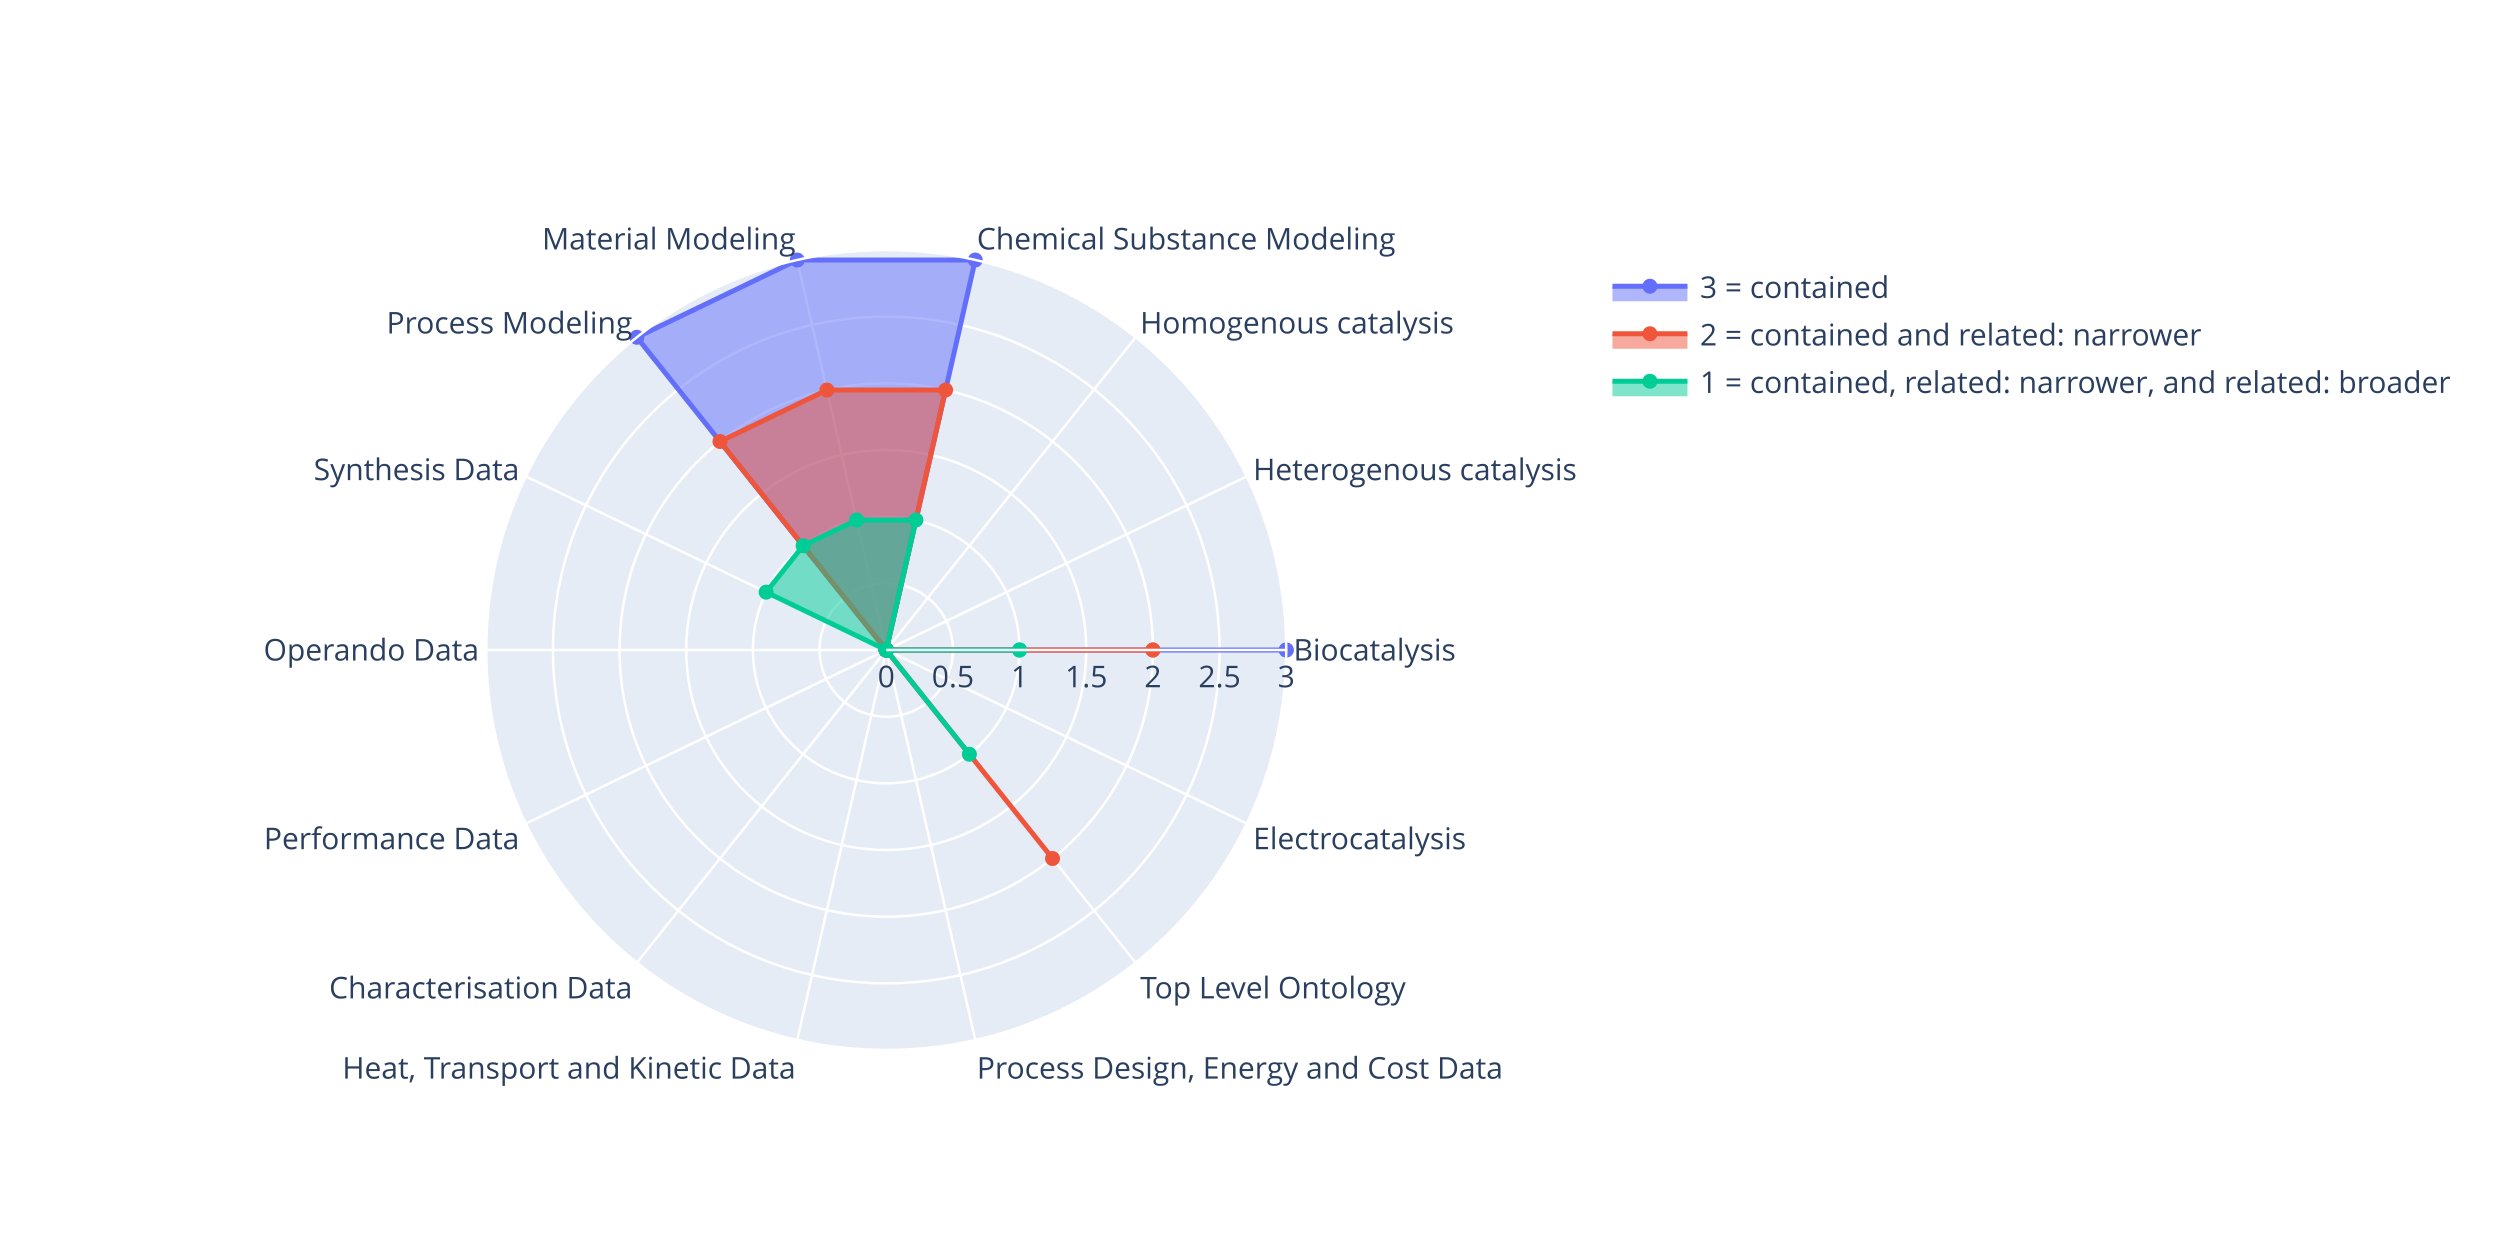
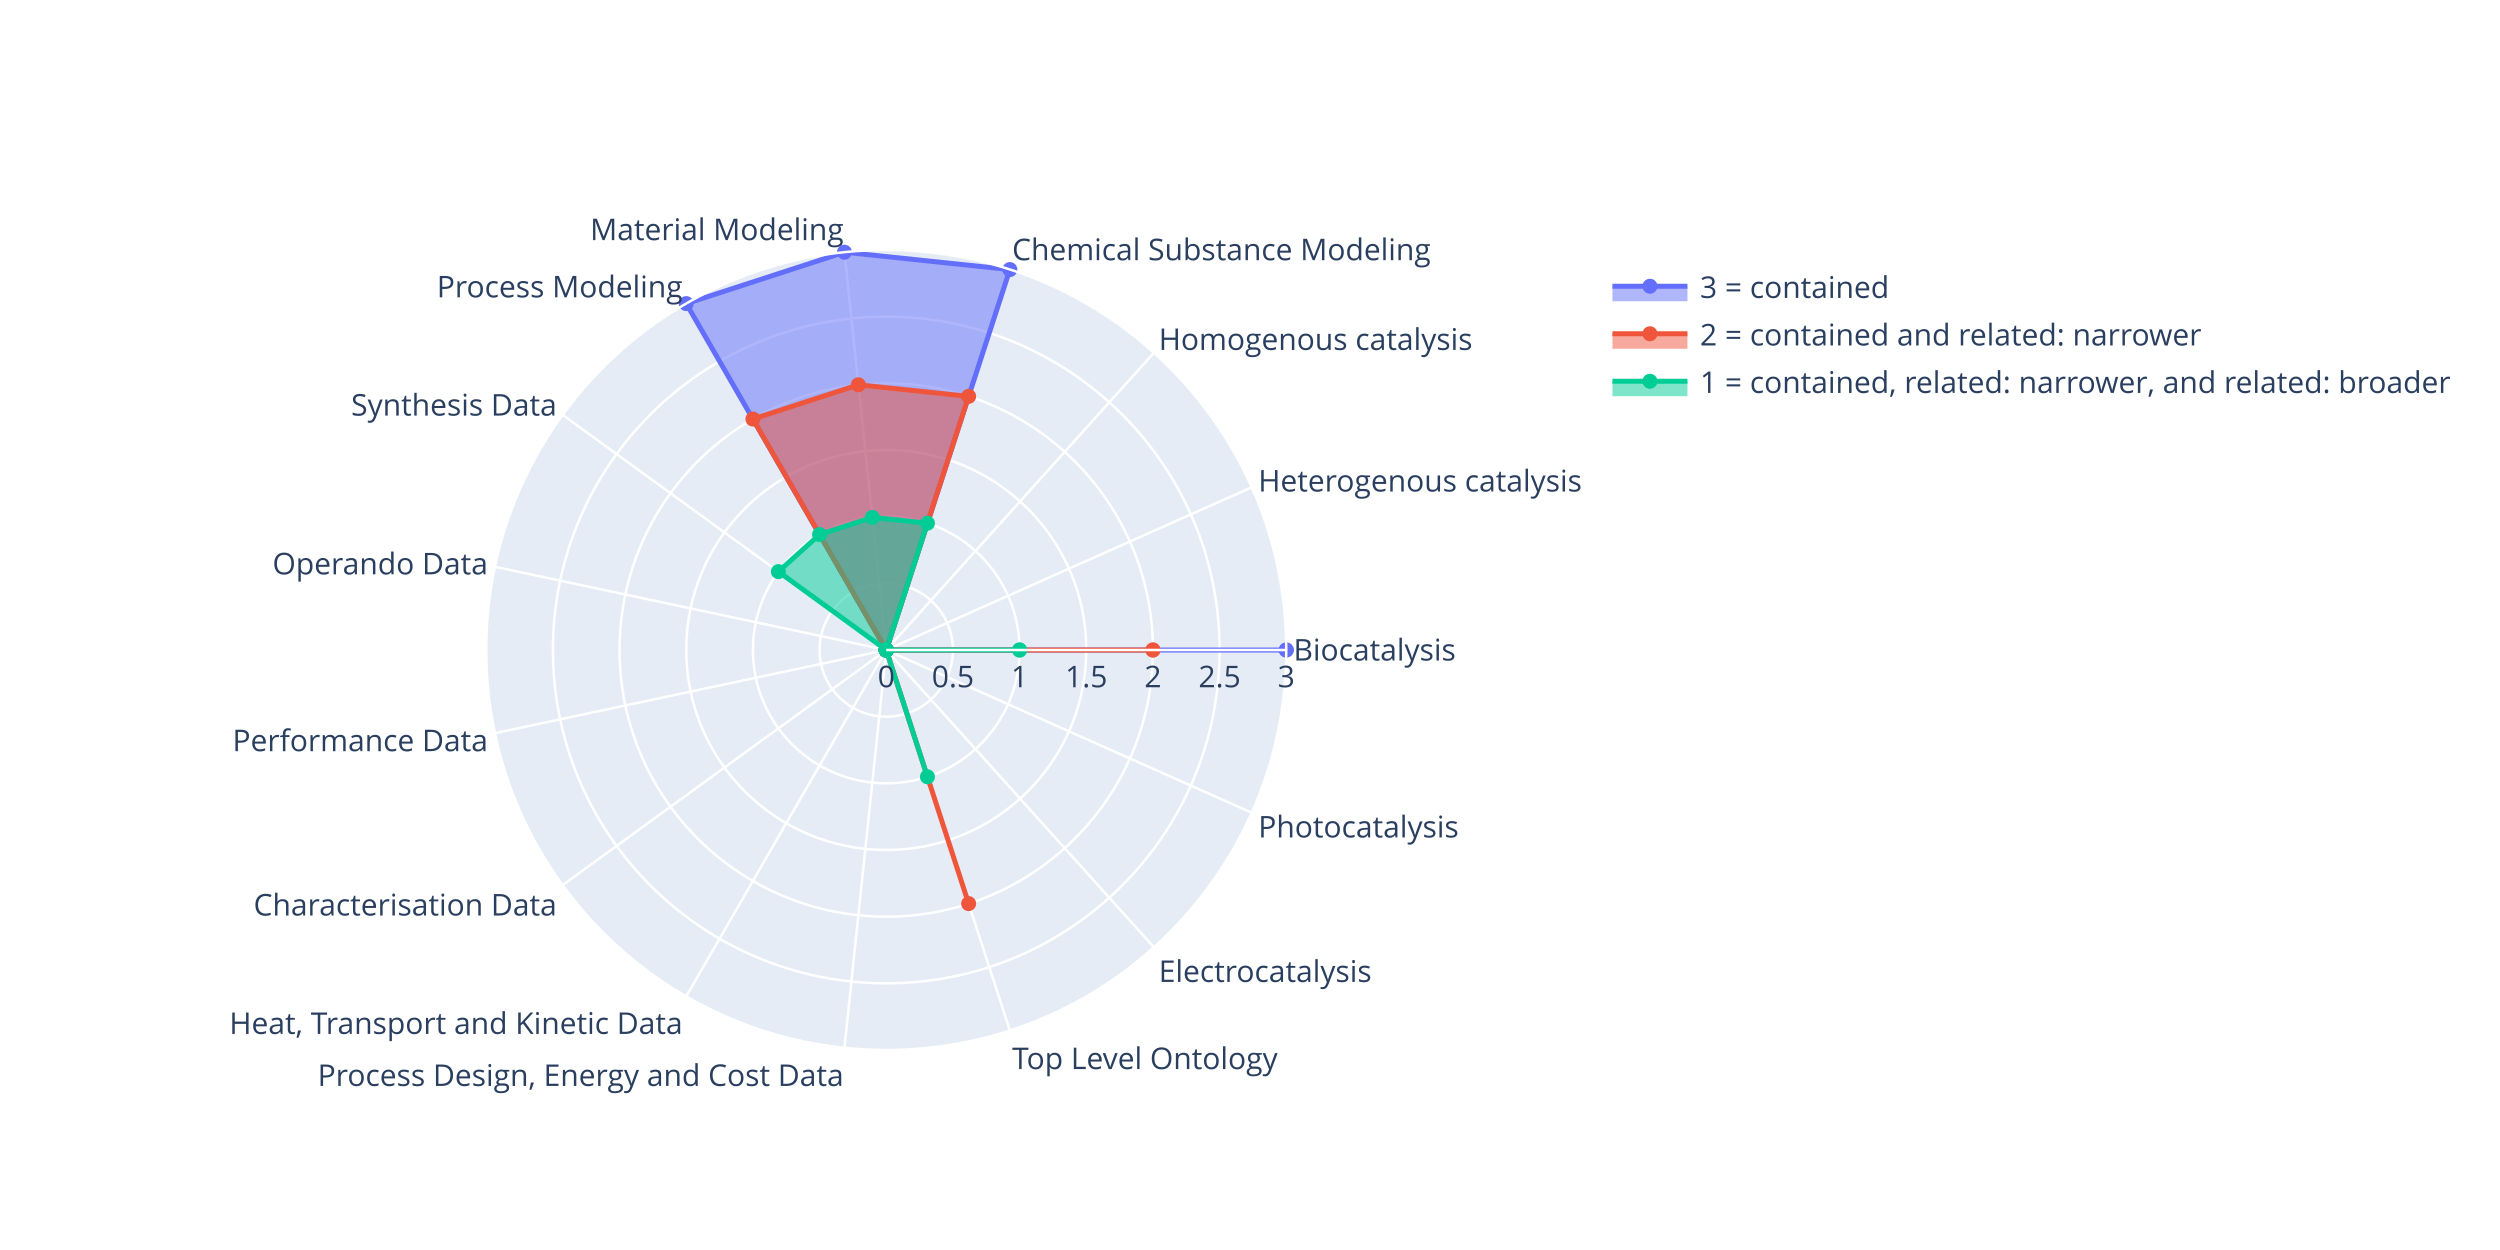
<svg xmlns="http://www.w3.org/2000/svg" class="main-svg" width="1000" height="500" style="" viewBox="0 0 1000 500">
  <rect x="0" y="0" width="1000" height="500" style="fill: rgb(255, 255, 255); fill-opacity: 1;" />
-   <defs id="defs-57cda6">
+   <defs id="defs-a525e5">
    <g class="clips">
-       <clipPath id="clip57cda6polar-for-traces">
+       <clipPath id="clipa525e5polar-for-traces">
        <path d="M160,0A160,160 0,1,0 -160,-1.9594348786357652e-14A160,160 0,1,0 160,3.9188697572715304e-14Z" transform="translate(160,160)" />
      </clipPath>
    </g>
    <g class="gradients" />
    <g class="patterns" />
  </defs>
  <g class="bglayer" />
  <g class="layer-below">
    <g class="imagelayer" />
    <g class="shapelayer" />
  </g>
  <g class="cartesianlayer" />
  <g class="polarlayer">
    <g class="polar">
      <g class="polarsublayer draglayer" />
      <g class="polarsublayer plotbg">
        <path d="M160,0A160,160 0,1,0 -160,-1.9594348786357652e-14A160,160 0,1,0 160,3.9188697572715304e-14Z" transform="translate(354.5,260)" style="fill: rgb(229, 236, 246); fill-opacity: 1;" />
      </g>
      <g class="polarsublayer backplot">
        <g class="maplayer" />
      </g>
      <g class="polarsublayer angular-grid" style="fill: none;">
        <path class="angularaxisgrid" d="M354.5,260L514.5,260" style="stroke: rgb(255, 255, 255); stroke-opacity: 1; stroke-width: 1px;" />
-         <path class="angularaxisgrid" d="M354.5,260L498.655,190.579" style="stroke: rgb(255, 255, 255); stroke-opacity: 1; stroke-width: 1px;" />
-         <path class="angularaxisgrid" d="M354.5,260L454.258,134.907" style="stroke: rgb(255, 255, 255); stroke-opacity: 1; stroke-width: 1px;" />
-         <path class="angularaxisgrid" d="M354.5,260L390.103,104.012" style="stroke: rgb(255, 255, 255); stroke-opacity: 1; stroke-width: 1px;" />
-         <path class="angularaxisgrid" d="M354.5,260L318.897,104.012" style="stroke: rgb(255, 255, 255); stroke-opacity: 1; stroke-width: 1px;" />
-         <path class="angularaxisgrid" d="M354.5,260L254.742,134.907" style="stroke: rgb(255, 255, 255); stroke-opacity: 1; stroke-width: 1px;" />
-         <path class="angularaxisgrid" d="M354.5,260L210.345,190.579" style="stroke: rgb(255, 255, 255); stroke-opacity: 1; stroke-width: 1px;" />
-         <path class="angularaxisgrid" d="M354.5,260L194.5,260" style="stroke: rgb(255, 255, 255); stroke-opacity: 1; stroke-width: 1px;" />
-         <path class="angularaxisgrid" d="M354.5,260L210.345,329.421" style="stroke: rgb(255, 255, 255); stroke-opacity: 1; stroke-width: 1px;" />
-         <path class="angularaxisgrid" d="M354.5,260L254.742,385.093" style="stroke: rgb(255, 255, 255); stroke-opacity: 1; stroke-width: 1px;" />
-         <path class="angularaxisgrid" d="M354.5,260L318.897,415.988" style="stroke: rgb(255, 255, 255); stroke-opacity: 1; stroke-width: 1px;" />
-         <path class="angularaxisgrid" d="M354.5,260L390.103,415.988" style="stroke: rgb(255, 255, 255); stroke-opacity: 1; stroke-width: 1px;" />
-         <path class="angularaxisgrid" d="M354.5,260L454.258,385.093" style="stroke: rgb(255, 255, 255); stroke-opacity: 1; stroke-width: 1px;" />
-         <path class="angularaxisgrid" d="M354.5,260L498.655,329.421" style="stroke: rgb(255, 255, 255); stroke-opacity: 1; stroke-width: 1px;" />
+         <path class="angularaxisgrid" d="M354.5,260L500.667,194.922" style="stroke: rgb(255, 255, 255); stroke-opacity: 1; stroke-width: 1px;" />
+         <path class="angularaxisgrid" d="M354.5,260L461.561,141.097" style="stroke: rgb(255, 255, 255); stroke-opacity: 1; stroke-width: 1px;" />
+         <path class="angularaxisgrid" d="M354.5,260L403.943,107.831" style="stroke: rgb(255, 255, 255); stroke-opacity: 1; stroke-width: 1px;" />
+         <path class="angularaxisgrid" d="M354.5,260L337.775,100.876" style="stroke: rgb(255, 255, 255); stroke-opacity: 1; stroke-width: 1px;" />
+         <path class="angularaxisgrid" d="M354.5,260L274.5,121.436" style="stroke: rgb(255, 255, 255); stroke-opacity: 1; stroke-width: 1px;" />
+         <path class="angularaxisgrid" d="M354.5,260L225.057,165.954" style="stroke: rgb(255, 255, 255); stroke-opacity: 1; stroke-width: 1px;" />
+         <path class="angularaxisgrid" d="M354.5,260L197.996,226.734" style="stroke: rgb(255, 255, 255); stroke-opacity: 1; stroke-width: 1px;" />
+         <path class="angularaxisgrid" d="M354.5,260L197.996,293.266" style="stroke: rgb(255, 255, 255); stroke-opacity: 1; stroke-width: 1px;" />
+         <path class="angularaxisgrid" d="M354.5,260L225.057,354.046" style="stroke: rgb(255, 255, 255); stroke-opacity: 1; stroke-width: 1px;" />
+         <path class="angularaxisgrid" d="M354.5,260L274.5,398.564" style="stroke: rgb(255, 255, 255); stroke-opacity: 1; stroke-width: 1px;" />
+         <path class="angularaxisgrid" d="M354.5,260L337.775,419.124" style="stroke: rgb(255, 255, 255); stroke-opacity: 1; stroke-width: 1px;" />
+         <path class="angularaxisgrid" d="M354.5,260L403.943,412.169" style="stroke: rgb(255, 255, 255); stroke-opacity: 1; stroke-width: 1px;" />
+         <path class="angularaxisgrid" d="M354.5,260L461.561,378.903" style="stroke: rgb(255, 255, 255); stroke-opacity: 1; stroke-width: 1px;" />
+         <path class="angularaxisgrid" d="M354.5,260L500.667,325.078" style="stroke: rgb(255, 255, 255); stroke-opacity: 1; stroke-width: 1px;" />
      </g>
      <g class="polarsublayer radial-grid" transform="translate(354.5,260)" style="fill: none;">
        <path class="xgrid" d="M26.67,0A26.67,26.67 0,1,0 -26.67,-3.2661330133259913e-15A26.67,26.67 0,1,0 26.67,6.532266026651983e-15Z" style="stroke: rgb(255, 255, 255); stroke-opacity: 1; stroke-width: 1px;" />
        <path class="xgrid" d="M53.33,0A53.33,53.33 0,1,0 -53.33,-6.531041379852834e-15A53.33,53.33 0,1,0 53.33,1.3062082759705669e-14Z" style="stroke: rgb(255, 255, 255); stroke-opacity: 1; stroke-width: 1px;" />
        <path class="xgrid" d="M80,0A80,80 0,1,0 -80,-9.797174393178826e-15A80,80 0,1,0 80,1.9594348786357652e-14Z" style="stroke: rgb(255, 255, 255); stroke-opacity: 1; stroke-width: 1px;" />
        <path class="xgrid" d="M106.67,0A106.67,106.67 0,1,0 -106.67,-1.3063307406504817e-14A106.67,106.67 0,1,0 106.67,2.6126614813009634e-14Z" style="stroke: rgb(255, 255, 255); stroke-opacity: 1; stroke-width: 1px;" />
        <path class="xgrid" d="M133.33,0A133.33,133.33 0,1,0 -133.33,-1.632821577303166e-14A133.33,133.33 0,1,0 133.33,3.265643154606332e-14Z" style="stroke: rgb(255, 255, 255); stroke-opacity: 1; stroke-width: 1px;" />
      </g>
      <g class="polarsublayer frontplot" transform="translate(194.5,100)">
        <g class="barlayer" />
        <g class="scatterlayer">
-           <g class="trace scatter trace868714" style="stroke-miterlimit: 2; opacity: 1;">
-             <g class="fills" clip-path="url(#clip57cda6polar-for-traces)">
+           <g class="trace scatter tracea9d28b" style="stroke-miterlimit: 2; opacity: 1;">
+             <g class="fills" clip-path="url(#clipa525e5polar-for-traces)">
              <g>
-                 <path class="js-fill" d="M320,160L160,160L160,160L195.6,4.01L124.4,4.01L60.24,34.91L160,160L160,160L160,160L160,160L160,160L160,160L160,160L160,160L320,160Z" style="fill: rgb(99, 110, 250); fill-opacity: 0.5; stroke-width: 0;" />
+                 <path class="js-fill" d="M320,160L160,160L160,160L209.44,7.83L143.28,0.88L80,21.44L160,160L160,160L160,160L160,160L160,160L160,160L160,160L160,160L160,160L320,160Z" style="fill: rgb(99, 110, 250); fill-opacity: 0.5; stroke-width: 0;" />
              </g>
            </g>
            <g class="errorbars" />
            <g class="lines">
-               <path class="js-line" d="M320,160L160,160L160,160L195.6,4.01L124.4,4.01L60.24,34.91L160,160L160,160L160,160L160,160L160,160L160,160L160,160L160,160L320,160" clip-path="url(#clip57cda6polar-for-traces)" style="vector-effect: non-scaling-stroke; fill: none; stroke: rgb(99, 110, 250); stroke-opacity: 1; stroke-width: 2px; opacity: 1;" />
+               <path class="js-line" d="M320,160L160,160L160,160L209.44,7.83L143.28,0.88L80,21.44L160,160L160,160L160,160L160,160L160,160L160,160L160,160L160,160L160,160L320,160" clip-path="url(#clipa525e5polar-for-traces)" style="vector-effect: non-scaling-stroke; fill: none; stroke: rgb(99, 110, 250); stroke-opacity: 1; stroke-width: 2px; opacity: 1;" />
            </g>
            <g class="points">
              <path class="point" transform="translate(320,160)" d="M3,0A3,3 0 1,1 0,-3A3,3 0 0,1 3,0Z" style="opacity: 1; stroke-width: 0px; fill: rgb(99, 110, 250); fill-opacity: 1;" />
              <path class="point" transform="translate(160,160)" d="M3,0A3,3 0 1,1 0,-3A3,3 0 0,1 3,0Z" style="opacity: 1; stroke-width: 0px; fill: rgb(99, 110, 250); fill-opacity: 1;" />
              <path class="point" transform="translate(160,160)" d="M3,0A3,3 0 1,1 0,-3A3,3 0 0,1 3,0Z" style="opacity: 1; stroke-width: 0px; fill: rgb(99, 110, 250); fill-opacity: 1;" />
-               <path class="point" transform="translate(195.6,4.01)" d="M3,0A3,3 0 1,1 0,-3A3,3 0 0,1 3,0Z" style="opacity: 1; stroke-width: 0px; fill: rgb(99, 110, 250); fill-opacity: 1;" />
-               <path class="point" transform="translate(124.4,4.01)" d="M3,0A3,3 0 1,1 0,-3A3,3 0 0,1 3,0Z" style="opacity: 1; stroke-width: 0px; fill: rgb(99, 110, 250); fill-opacity: 1;" />
-               <path class="point" transform="translate(60.24,34.91)" d="M3,0A3,3 0 1,1 0,-3A3,3 0 0,1 3,0Z" style="opacity: 1; stroke-width: 0px; fill: rgb(99, 110, 250); fill-opacity: 1;" />
+               <path class="point" transform="translate(209.44,7.83)" d="M3,0A3,3 0 1,1 0,-3A3,3 0 0,1 3,0Z" style="opacity: 1; stroke-width: 0px; fill: rgb(99, 110, 250); fill-opacity: 1;" />
+               <path class="point" transform="translate(143.28,0.88)" d="M3,0A3,3 0 1,1 0,-3A3,3 0 0,1 3,0Z" style="opacity: 1; stroke-width: 0px; fill: rgb(99, 110, 250); fill-opacity: 1;" />
+               <path class="point" transform="translate(80,21.44)" d="M3,0A3,3 0 1,1 0,-3A3,3 0 0,1 3,0Z" style="opacity: 1; stroke-width: 0px; fill: rgb(99, 110, 250); fill-opacity: 1;" />
+               <path class="point" transform="translate(160,160)" d="M3,0A3,3 0 1,1 0,-3A3,3 0 0,1 3,0Z" style="opacity: 1; stroke-width: 0px; fill: rgb(99, 110, 250); fill-opacity: 1;" />
              <path class="point" transform="translate(160,160)" d="M3,0A3,3 0 1,1 0,-3A3,3 0 0,1 3,0Z" style="opacity: 1; stroke-width: 0px; fill: rgb(99, 110, 250); fill-opacity: 1;" />
              <path class="point" transform="translate(160,160)" d="M3,0A3,3 0 1,1 0,-3A3,3 0 0,1 3,0Z" style="opacity: 1; stroke-width: 0px; fill: rgb(99, 110, 250); fill-opacity: 1;" />
              <path class="point" transform="translate(160,160)" d="M3,0A3,3 0 1,1 0,-3A3,3 0 0,1 3,0Z" style="opacity: 1; stroke-width: 0px; fill: rgb(99, 110, 250); fill-opacity: 1;" />
              <path class="point" transform="translate(160,160)" d="M3,0A3,3 0 1,1 0,-3A3,3 0 0,1 3,0Z" style="opacity: 1; stroke-width: 0px; fill: rgb(99, 110, 250); fill-opacity: 1;" />
              <path class="point" transform="translate(160,160)" d="M3,0A3,3 0 1,1 0,-3A3,3 0 0,1 3,0Z" style="opacity: 1; stroke-width: 0px; fill: rgb(99, 110, 250); fill-opacity: 1;" />
              <path class="point" transform="translate(160,160)" d="M3,0A3,3 0 1,1 0,-3A3,3 0 0,1 3,0Z" style="opacity: 1; stroke-width: 0px; fill: rgb(99, 110, 250); fill-opacity: 1;" />
              <path class="point" transform="translate(160,160)" d="M3,0A3,3 0 1,1 0,-3A3,3 0 0,1 3,0Z" style="opacity: 1; stroke-width: 0px; fill: rgb(99, 110, 250); fill-opacity: 1;" />
              <path class="point" transform="translate(160,160)" d="M3,0A3,3 0 1,1 0,-3A3,3 0 0,1 3,0Z" style="opacity: 1; stroke-width: 0px; fill: rgb(99, 110, 250); fill-opacity: 1;" />
              <path class="point" transform="translate(320,160)" d="M3,0A3,3 0 1,1 0,-3A3,3 0 0,1 3,0Z" style="opacity: 1; stroke-width: 0px; fill: rgb(99, 110, 250); fill-opacity: 1;" />
            </g>
            <g class="text" />
          </g>
-           <g class="trace scatter trace136d37" style="stroke-miterlimit: 2; opacity: 1;">
-             <g class="fills" clip-path="url(#clip57cda6polar-for-traces)">
+           <g class="trace scatter trace941033" style="stroke-miterlimit: 2; opacity: 1;">
+             <g class="fills" clip-path="url(#clipa525e5polar-for-traces)">
              <g>
-                 <path class="js-fill" d="M266.67,160L160,160L160,160L183.74,56.01L136.26,56.01L93.49,76.6L160,160L160,160L160,160L160,160L160,160L160,160L226.51,243.4L160,160L266.67,160Z" style="fill: rgb(239, 85, 59); fill-opacity: 0.5; stroke-width: 0;" />
+                 <path class="js-fill" d="M266.67,160L160,160L160,160L192.96,58.55L148.85,53.92L106.67,67.62L160,160L160,160L160,160L160,160L160,160L160,160L192.96,261.45L160,160L160,160L266.67,160Z" style="fill: rgb(239, 85, 59); fill-opacity: 0.5; stroke-width: 0;" />
              </g>
            </g>
            <g class="errorbars" />
            <g class="lines">
-               <path class="js-line" d="M266.67,160L160,160L160,160L183.74,56.01L136.26,56.01L93.49,76.6L160,160L160,160L160,160L160,160L160,160L160,160L226.51,243.4L160,160L266.67,160" clip-path="url(#clip57cda6polar-for-traces)" style="vector-effect: non-scaling-stroke; fill: none; stroke: rgb(239, 85, 59); stroke-opacity: 1; stroke-width: 2px; opacity: 1;" />
+               <path class="js-line" d="M266.67,160L160,160L160,160L192.96,58.55L148.85,53.92L106.67,67.62L160,160L160,160L160,160L160,160L160,160L160,160L192.96,261.45L160,160L160,160L266.67,160" clip-path="url(#clipa525e5polar-for-traces)" style="vector-effect: non-scaling-stroke; fill: none; stroke: rgb(239, 85, 59); stroke-opacity: 1; stroke-width: 2px; opacity: 1;" />
            </g>
            <g class="points">
              <path class="point" transform="translate(266.67,160)" d="M3,0A3,3 0 1,1 0,-3A3,3 0 0,1 3,0Z" style="opacity: 1; stroke-width: 0px; fill: rgb(239, 85, 59); fill-opacity: 1;" />
              <path class="point" transform="translate(160,160)" d="M3,0A3,3 0 1,1 0,-3A3,3 0 0,1 3,0Z" style="opacity: 1; stroke-width: 0px; fill: rgb(239, 85, 59); fill-opacity: 1;" />
              <path class="point" transform="translate(160,160)" d="M3,0A3,3 0 1,1 0,-3A3,3 0 0,1 3,0Z" style="opacity: 1; stroke-width: 0px; fill: rgb(239, 85, 59); fill-opacity: 1;" />
-               <path class="point" transform="translate(183.74,56.01)" d="M3,0A3,3 0 1,1 0,-3A3,3 0 0,1 3,0Z" style="opacity: 1; stroke-width: 0px; fill: rgb(239, 85, 59); fill-opacity: 1;" />
-               <path class="point" transform="translate(136.26,56.01)" d="M3,0A3,3 0 1,1 0,-3A3,3 0 0,1 3,0Z" style="opacity: 1; stroke-width: 0px; fill: rgb(239, 85, 59); fill-opacity: 1;" />
-               <path class="point" transform="translate(93.49,76.6)" d="M3,0A3,3 0 1,1 0,-3A3,3 0 0,1 3,0Z" style="opacity: 1; stroke-width: 0px; fill: rgb(239, 85, 59); fill-opacity: 1;" />
-               <path class="point" transform="translate(160,160)" d="M3,0A3,3 0 1,1 0,-3A3,3 0 0,1 3,0Z" style="opacity: 1; stroke-width: 0px; fill: rgb(239, 85, 59); fill-opacity: 1;" />
-               <path class="point" transform="translate(160,160)" d="M3,0A3,3 0 1,1 0,-3A3,3 0 0,1 3,0Z" style="opacity: 1; stroke-width: 0px; fill: rgb(239, 85, 59); fill-opacity: 1;" />
-               <path class="point" transform="translate(160,160)" d="M3,0A3,3 0 1,1 0,-3A3,3 0 0,1 3,0Z" style="opacity: 1; stroke-width: 0px; fill: rgb(239, 85, 59); fill-opacity: 1;" />
-               <path class="point" transform="translate(160,160)" d="M3,0A3,3 0 1,1 0,-3A3,3 0 0,1 3,0Z" style="opacity: 1; stroke-width: 0px; fill: rgb(239, 85, 59); fill-opacity: 1;" />
-               <path class="point" transform="translate(160,160)" d="M3,0A3,3 0 1,1 0,-3A3,3 0 0,1 3,0Z" style="opacity: 1; stroke-width: 0px; fill: rgb(239, 85, 59); fill-opacity: 1;" />
-               <path class="point" transform="translate(160,160)" d="M3,0A3,3 0 1,1 0,-3A3,3 0 0,1 3,0Z" style="opacity: 1; stroke-width: 0px; fill: rgb(239, 85, 59); fill-opacity: 1;" />
-               <path class="point" transform="translate(226.51,243.4)" d="M3,0A3,3 0 1,1 0,-3A3,3 0 0,1 3,0Z" style="opacity: 1; stroke-width: 0px; fill: rgb(239, 85, 59); fill-opacity: 1;" />
+               <path class="point" transform="translate(192.96,58.55)" d="M3,0A3,3 0 1,1 0,-3A3,3 0 0,1 3,0Z" style="opacity: 1; stroke-width: 0px; fill: rgb(239, 85, 59); fill-opacity: 1;" />
+               <path class="point" transform="translate(148.85,53.92)" d="M3,0A3,3 0 1,1 0,-3A3,3 0 0,1 3,0Z" style="opacity: 1; stroke-width: 0px; fill: rgb(239, 85, 59); fill-opacity: 1;" />
+               <path class="point" transform="translate(106.67,67.62)" d="M3,0A3,3 0 1,1 0,-3A3,3 0 0,1 3,0Z" style="opacity: 1; stroke-width: 0px; fill: rgb(239, 85, 59); fill-opacity: 1;" />
+               <path class="point" transform="translate(160,160)" d="M3,0A3,3 0 1,1 0,-3A3,3 0 0,1 3,0Z" style="opacity: 1; stroke-width: 0px; fill: rgb(239, 85, 59); fill-opacity: 1;" />
+               <path class="point" transform="translate(160,160)" d="M3,0A3,3 0 1,1 0,-3A3,3 0 0,1 3,0Z" style="opacity: 1; stroke-width: 0px; fill: rgb(239, 85, 59); fill-opacity: 1;" />
+               <path class="point" transform="translate(160,160)" d="M3,0A3,3 0 1,1 0,-3A3,3 0 0,1 3,0Z" style="opacity: 1; stroke-width: 0px; fill: rgb(239, 85, 59); fill-opacity: 1;" />
+               <path class="point" transform="translate(160,160)" d="M3,0A3,3 0 1,1 0,-3A3,3 0 0,1 3,0Z" style="opacity: 1; stroke-width: 0px; fill: rgb(239, 85, 59); fill-opacity: 1;" />
+               <path class="point" transform="translate(160,160)" d="M3,0A3,3 0 1,1 0,-3A3,3 0 0,1 3,0Z" style="opacity: 1; stroke-width: 0px; fill: rgb(239, 85, 59); fill-opacity: 1;" />
+               <path class="point" transform="translate(160,160)" d="M3,0A3,3 0 1,1 0,-3A3,3 0 0,1 3,0Z" style="opacity: 1; stroke-width: 0px; fill: rgb(239, 85, 59); fill-opacity: 1;" />
+               <path class="point" transform="translate(192.96,261.45)" d="M3,0A3,3 0 1,1 0,-3A3,3 0 0,1 3,0Z" style="opacity: 1; stroke-width: 0px; fill: rgb(239, 85, 59); fill-opacity: 1;" />
+               <path class="point" transform="translate(160,160)" d="M3,0A3,3 0 1,1 0,-3A3,3 0 0,1 3,0Z" style="opacity: 1; stroke-width: 0px; fill: rgb(239, 85, 59); fill-opacity: 1;" />
              <path class="point" transform="translate(160,160)" d="M3,0A3,3 0 1,1 0,-3A3,3 0 0,1 3,0Z" style="opacity: 1; stroke-width: 0px; fill: rgb(239, 85, 59); fill-opacity: 1;" />
              <path class="point" transform="translate(266.67,160)" d="M3,0A3,3 0 1,1 0,-3A3,3 0 0,1 3,0Z" style="opacity: 1; stroke-width: 0px; fill: rgb(239, 85, 59); fill-opacity: 1;" />
            </g>
            <g class="text" />
          </g>
-           <g class="trace scatter tracea5ad07" style="stroke-miterlimit: 2; opacity: 1;">
-             <g class="fills" clip-path="url(#clip57cda6polar-for-traces)">
+           <g class="trace scatter trace5d0948" style="stroke-miterlimit: 2; opacity: 1;">
+             <g class="fills" clip-path="url(#clipa525e5polar-for-traces)">
              <g>
-                 <path class="js-fill" d="M213.33,160L160,160L160,160L171.87,108L148.13,108L126.75,118.3L111.95,136.86L160,160L160,160L160,160L160,160L160,160L193.25,201.7L160,160L213.33,160Z" style="fill: rgb(0, 204, 150); fill-opacity: 0.5; stroke-width: 0;" />
+                 <path class="js-fill" d="M213.33,160L160,160L160,160L176.48,109.28L154.43,106.96L133.33,113.81L116.85,128.65L160,160L160,160L160,160L160,160L160,160L176.48,210.72L160,160L160,160L213.33,160Z" style="fill: rgb(0, 204, 150); fill-opacity: 0.5; stroke-width: 0;" />
              </g>
            </g>
            <g class="errorbars" />
            <g class="lines">
-               <path class="js-line" d="M213.33,160L160,160L160,160L171.87,108L148.13,108L126.75,118.3L111.95,136.86L160,160L160,160L160,160L160,160L160,160L193.25,201.7L160,160L213.33,160" clip-path="url(#clip57cda6polar-for-traces)" style="vector-effect: non-scaling-stroke; fill: none; stroke: rgb(0, 204, 150); stroke-opacity: 1; stroke-width: 2px; opacity: 1;" />
+               <path class="js-line" d="M213.33,160L160,160L160,160L176.48,109.28L154.43,106.96L133.33,113.81L116.85,128.65L160,160L160,160L160,160L160,160L160,160L176.48,210.72L160,160L160,160L213.33,160" clip-path="url(#clipa525e5polar-for-traces)" style="vector-effect: non-scaling-stroke; fill: none; stroke: rgb(0, 204, 150); stroke-opacity: 1; stroke-width: 2px; opacity: 1;" />
            </g>
            <g class="points">
              <path class="point" transform="translate(213.33,160)" d="M3,0A3,3 0 1,1 0,-3A3,3 0 0,1 3,0Z" style="opacity: 1; stroke-width: 0px; fill: rgb(0, 204, 150); fill-opacity: 1;" />
              <path class="point" transform="translate(160,160)" d="M3,0A3,3 0 1,1 0,-3A3,3 0 0,1 3,0Z" style="opacity: 1; stroke-width: 0px; fill: rgb(0, 204, 150); fill-opacity: 1;" />
              <path class="point" transform="translate(160,160)" d="M3,0A3,3 0 1,1 0,-3A3,3 0 0,1 3,0Z" style="opacity: 1; stroke-width: 0px; fill: rgb(0, 204, 150); fill-opacity: 1;" />
-               <path class="point" transform="translate(171.87,108)" d="M3,0A3,3 0 1,1 0,-3A3,3 0 0,1 3,0Z" style="opacity: 1; stroke-width: 0px; fill: rgb(0, 204, 150); fill-opacity: 1;" />
-               <path class="point" transform="translate(148.13,108)" d="M3,0A3,3 0 1,1 0,-3A3,3 0 0,1 3,0Z" style="opacity: 1; stroke-width: 0px; fill: rgb(0, 204, 150); fill-opacity: 1;" />
-               <path class="point" transform="translate(126.75,118.3)" d="M3,0A3,3 0 1,1 0,-3A3,3 0 0,1 3,0Z" style="opacity: 1; stroke-width: 0px; fill: rgb(0, 204, 150); fill-opacity: 1;" />
-               <path class="point" transform="translate(111.95,136.86)" d="M3,0A3,3 0 1,1 0,-3A3,3 0 0,1 3,0Z" style="opacity: 1; stroke-width: 0px; fill: rgb(0, 204, 150); fill-opacity: 1;" />
-               <path class="point" transform="translate(160,160)" d="M3,0A3,3 0 1,1 0,-3A3,3 0 0,1 3,0Z" style="opacity: 1; stroke-width: 0px; fill: rgb(0, 204, 150); fill-opacity: 1;" />
-               <path class="point" transform="translate(160,160)" d="M3,0A3,3 0 1,1 0,-3A3,3 0 0,1 3,0Z" style="opacity: 1; stroke-width: 0px; fill: rgb(0, 204, 150); fill-opacity: 1;" />
-               <path class="point" transform="translate(160,160)" d="M3,0A3,3 0 1,1 0,-3A3,3 0 0,1 3,0Z" style="opacity: 1; stroke-width: 0px; fill: rgb(0, 204, 150); fill-opacity: 1;" />
-               <path class="point" transform="translate(160,160)" d="M3,0A3,3 0 1,1 0,-3A3,3 0 0,1 3,0Z" style="opacity: 1; stroke-width: 0px; fill: rgb(0, 204, 150); fill-opacity: 1;" />
-               <path class="point" transform="translate(160,160)" d="M3,0A3,3 0 1,1 0,-3A3,3 0 0,1 3,0Z" style="opacity: 1; stroke-width: 0px; fill: rgb(0, 204, 150); fill-opacity: 1;" />
-               <path class="point" transform="translate(193.25,201.7)" d="M3,0A3,3 0 1,1 0,-3A3,3 0 0,1 3,0Z" style="opacity: 1; stroke-width: 0px; fill: rgb(0, 204, 150); fill-opacity: 1;" />
+               <path class="point" transform="translate(176.48,109.28)" d="M3,0A3,3 0 1,1 0,-3A3,3 0 0,1 3,0Z" style="opacity: 1; stroke-width: 0px; fill: rgb(0, 204, 150); fill-opacity: 1;" />
+               <path class="point" transform="translate(154.43,106.96)" d="M3,0A3,3 0 1,1 0,-3A3,3 0 0,1 3,0Z" style="opacity: 1; stroke-width: 0px; fill: rgb(0, 204, 150); fill-opacity: 1;" />
+               <path class="point" transform="translate(133.33,113.81)" d="M3,0A3,3 0 1,1 0,-3A3,3 0 0,1 3,0Z" style="opacity: 1; stroke-width: 0px; fill: rgb(0, 204, 150); fill-opacity: 1;" />
+               <path class="point" transform="translate(116.85,128.65)" d="M3,0A3,3 0 1,1 0,-3A3,3 0 0,1 3,0Z" style="opacity: 1; stroke-width: 0px; fill: rgb(0, 204, 150); fill-opacity: 1;" />
+               <path class="point" transform="translate(160,160)" d="M3,0A3,3 0 1,1 0,-3A3,3 0 0,1 3,0Z" style="opacity: 1; stroke-width: 0px; fill: rgb(0, 204, 150); fill-opacity: 1;" />
+               <path class="point" transform="translate(160,160)" d="M3,0A3,3 0 1,1 0,-3A3,3 0 0,1 3,0Z" style="opacity: 1; stroke-width: 0px; fill: rgb(0, 204, 150); fill-opacity: 1;" />
+               <path class="point" transform="translate(160,160)" d="M3,0A3,3 0 1,1 0,-3A3,3 0 0,1 3,0Z" style="opacity: 1; stroke-width: 0px; fill: rgb(0, 204, 150); fill-opacity: 1;" />
+               <path class="point" transform="translate(160,160)" d="M3,0A3,3 0 1,1 0,-3A3,3 0 0,1 3,0Z" style="opacity: 1; stroke-width: 0px; fill: rgb(0, 204, 150); fill-opacity: 1;" />
+               <path class="point" transform="translate(160,160)" d="M3,0A3,3 0 1,1 0,-3A3,3 0 0,1 3,0Z" style="opacity: 1; stroke-width: 0px; fill: rgb(0, 204, 150); fill-opacity: 1;" />
+               <path class="point" transform="translate(176.48,210.72)" d="M3,0A3,3 0 1,1 0,-3A3,3 0 0,1 3,0Z" style="opacity: 1; stroke-width: 0px; fill: rgb(0, 204, 150); fill-opacity: 1;" />
+               <path class="point" transform="translate(160,160)" d="M3,0A3,3 0 1,1 0,-3A3,3 0 0,1 3,0Z" style="opacity: 1; stroke-width: 0px; fill: rgb(0, 204, 150); fill-opacity: 1;" />
              <path class="point" transform="translate(160,160)" d="M3,0A3,3 0 1,1 0,-3A3,3 0 0,1 3,0Z" style="opacity: 1; stroke-width: 0px; fill: rgb(0, 204, 150); fill-opacity: 1;" />
              <path class="point" transform="translate(213.33,160)" d="M3,0A3,3 0 1,1 0,-3A3,3 0 0,1 3,0Z" style="opacity: 1; stroke-width: 0px; fill: rgb(0, 204, 150); fill-opacity: 1;" />
            </g>
            <g class="text" />
          </g>
        </g>
      </g>
      <g class="polarsublayer angular-line">
        <path d="M160,0A160,160 0,1,0 -160,-1.9594348786357652e-14A160,160 0,1,0 160,3.9188697572715304e-14Z" transform="translate(354.5,260)" stroke-width="1" style="fill: none; stroke: rgb(255, 255, 255); stroke-opacity: 1;" />
      </g>
      <g class="polarsublayer radial-line">
        <line x1="0" y1="0" x2="160" y2="0" transform="translate(354.5,260)" stroke-width="1" style="fill: none; stroke: rgb(255, 255, 255); stroke-opacity: 1;" />
      </g>
      <g class="polarsublayer angular-axis">
        <g class="angularaxistick">
          <text text-anchor="start" x="2.9" y="4.2" transform="translate(514.5,260)" style="font-family: 'Open Sans', verdana, arial, sans-serif; font-size: 12px; fill: rgb(42, 63, 95); fill-opacity: 1; white-space: pre; opacity: 1;">Biocatalysis</text>
        </g>
        <g class="angularaxistick">
-           <text text-anchor="start" x="2.613" y="1.484" transform="translate(498.655,190.5786)" style="font-family: 'Open Sans', verdana, arial, sans-serif; font-size: 12px; fill: rgb(42, 63, 95); fill-opacity: 1; white-space: pre; opacity: 1;">Heterogenous catalysis</text>
-         </g>
-         <g class="angularaxistick">
-           <text text-anchor="start" x="1.808" y="-1.525" transform="translate(454.2584,134.907)" style="font-family: 'Open Sans', verdana, arial, sans-serif; font-size: 12px; fill: rgb(42, 63, 95); fill-opacity: 1; white-space: pre; opacity: 1;">Homogenous catalysis</text>
-         </g>
-         <g class="angularaxistick">
-           <text text-anchor="start" x="0.645" y="-4.233" transform="translate(390.1033,104.0115)" style="font-family: 'Open Sans', verdana, arial, sans-serif; font-size: 12px; fill: rgb(42, 63, 95); fill-opacity: 1; white-space: pre; opacity: 1;">Chemical Substance Modeling</text>
-         </g>
-         <g class="angularaxistick">
-           <text text-anchor="end" x="-0.645" y="-4.233" transform="translate(318.8967,104.0115)" style="font-family: 'Open Sans', verdana, arial, sans-serif; font-size: 12px; fill: rgb(42, 63, 95); fill-opacity: 1; white-space: pre; opacity: 1;">Material Modeling</text>
-         </g>
-         <g class="angularaxistick">
-           <text text-anchor="end" x="-1.808" y="-1.525" transform="translate(254.7416,134.907)" style="font-family: 'Open Sans', verdana, arial, sans-serif; font-size: 12px; fill: rgb(42, 63, 95); fill-opacity: 1; white-space: pre; opacity: 1;">Process Modeling</text>
-         </g>
-         <g class="angularaxistick">
-           <text text-anchor="end" x="-2.613" y="1.484" transform="translate(210.345,190.5786)" style="font-family: 'Open Sans', verdana, arial, sans-serif; font-size: 12px; fill: rgb(42, 63, 95); fill-opacity: 1; white-space: pre; opacity: 1;">Synthesis Data</text>
-         </g>
-         <g class="angularaxistick">
-           <text text-anchor="end" x="-2.9" y="4.2" transform="translate(194.5,260)" style="font-family: 'Open Sans', verdana, arial, sans-serif; font-size: 12px; fill: rgb(42, 63, 95); fill-opacity: 1; white-space: pre; opacity: 1;">Operando Data</text>
-         </g>
-         <g class="angularaxistick">
-           <text text-anchor="end" x="-2.613" y="10.249" transform="translate(210.345,329.4214)" style="font-family: 'Open Sans', verdana, arial, sans-serif; font-size: 12px; fill: rgb(42, 63, 95); fill-opacity: 1; white-space: pre; opacity: 1;">Performance Data</text>
-         </g>
-         <g class="angularaxistick">
-           <text text-anchor="end" x="-1.808" y="14.268" transform="translate(254.7416,385.093)" style="font-family: 'Open Sans', verdana, arial, sans-serif; font-size: 12px; fill: rgb(42, 63, 95); fill-opacity: 1; white-space: pre; opacity: 1;">Characterisation Data</text>
-         </g>
-         <g class="angularaxistick">
-           <text text-anchor="end" x="-0.645" y="15.461" transform="translate(318.8967,415.9885)" style="font-family: 'Open Sans', verdana, arial, sans-serif; font-size: 12px; fill: rgb(42, 63, 95); fill-opacity: 1; white-space: pre; opacity: 1;">Heat, Transport and Kinetic Data</text>
-         </g>
-         <g class="angularaxistick">
-           <text text-anchor="start" x="0.645" y="15.461" transform="translate(390.1033,415.9885)" style="font-family: 'Open Sans', verdana, arial, sans-serif; font-size: 12px; fill: rgb(42, 63, 95); fill-opacity: 1; white-space: pre; opacity: 1;">Process Design, Energy and Cost Data</text>
-         </g>
-         <g class="angularaxistick">
-           <text text-anchor="start" x="1.808" y="14.268" transform="translate(454.2584,385.093)" style="font-family: 'Open Sans', verdana, arial, sans-serif; font-size: 12px; fill: rgb(42, 63, 95); fill-opacity: 1; white-space: pre; opacity: 1;">Top Level Ontology</text>
-         </g>
-         <g class="angularaxistick">
-           <text text-anchor="start" x="2.613" y="10.249" transform="translate(498.655,329.4214)" style="font-family: 'Open Sans', verdana, arial, sans-serif; font-size: 12px; fill: rgb(42, 63, 95); fill-opacity: 1; white-space: pre; opacity: 1;">Electrocatalysis</text>
+           <text text-anchor="start" x="2.649" y="1.681" transform="translate(500.6673,194.9221)" style="font-family: 'Open Sans', verdana, arial, sans-serif; font-size: 12px; fill: rgb(42, 63, 95); fill-opacity: 1; white-space: pre; opacity: 1;">Heterogenous catalysis</text>
+         </g>
+         <g class="angularaxistick">
+           <text text-anchor="start" x="1.94" y="-1.128" transform="translate(461.5609,141.0968)" style="font-family: 'Open Sans', verdana, arial, sans-serif; font-size: 12px; fill: rgb(42, 63, 95); fill-opacity: 1; white-space: pre; opacity: 1;">Homogenous catalysis</text>
+         </g>
+         <g class="angularaxistick">
+           <text text-anchor="start" x="0.896" y="-3.743" transform="translate(403.9427,107.831)" style="font-family: 'Open Sans', verdana, arial, sans-serif; font-size: 12px; fill: rgb(42, 63, 95); fill-opacity: 1; white-space: pre; opacity: 1;">Chemical Substance Modeling</text>
+         </g>
+         <g class="angularaxistick">
+           <text text-anchor="end" x="-0.303" y="-4.832" transform="translate(337.7754,100.8765)" style="font-family: 'Open Sans', verdana, arial, sans-serif; font-size: 12px; fill: rgb(42, 63, 95); fill-opacity: 1; white-space: pre; opacity: 1;">Material Modeling</text>
+         </g>
+         <g class="angularaxistick">
+           <text text-anchor="end" x="-1.45" y="-2.49" transform="translate(274.5,121.4359)" style="font-family: 'Open Sans', verdana, arial, sans-serif; font-size: 12px; fill: rgb(42, 63, 95); fill-opacity: 1; white-space: pre; opacity: 1;">Process Modeling</text>
+         </g>
+         <g class="angularaxistick">
+           <text text-anchor="end" x="-2.346" y="0.283" transform="translate(225.0573,165.9544)" style="font-family: 'Open Sans', verdana, arial, sans-serif; font-size: 12px; fill: rgb(42, 63, 95); fill-opacity: 1; white-space: pre; opacity: 1;">Synthesis Data</text>
+         </g>
+         <g class="angularaxistick">
+           <text text-anchor="end" x="-2.837" y="3.006" transform="translate(197.9964,226.7341)" style="font-family: 'Open Sans', verdana, arial, sans-serif; font-size: 12px; fill: rgb(42, 63, 95); fill-opacity: 1; white-space: pre; opacity: 1;">Operando Data</text>
+         </g>
+         <g class="angularaxistick">
+           <text text-anchor="end" x="-2.837" y="7.206" transform="translate(197.9964,293.2659)" style="font-family: 'Open Sans', verdana, arial, sans-serif; font-size: 12px; fill: rgb(42, 63, 95); fill-opacity: 1; white-space: pre; opacity: 1;">Performance Data</text>
+         </g>
+         <g class="angularaxistick">
+           <text text-anchor="end" x="-2.346" y="12.156" transform="translate(225.0573,354.0456)" style="font-family: 'Open Sans', verdana, arial, sans-serif; font-size: 12px; fill: rgb(42, 63, 95); fill-opacity: 1; white-space: pre; opacity: 1;">Characterisation Data</text>
+         </g>
+         <g class="angularaxistick">
+           <text text-anchor="end" x="-1.45" y="15.004" transform="translate(274.5,398.5641)" style="font-family: 'Open Sans', verdana, arial, sans-serif; font-size: 12px; fill: rgb(42, 63, 95); fill-opacity: 1; white-space: pre; opacity: 1;">Heat, Transport and Kinetic Data</text>
+         </g>
+         <g class="angularaxistick">
+           <text text-anchor="end" x="-0.303" y="15.257" transform="translate(337.7754,419.1235)" style="font-family: 'Open Sans', verdana, arial, sans-serif; font-size: 12px; fill: rgb(42, 63, 95); fill-opacity: 1; white-space: pre; opacity: 1;">Process Design, Energy and Cost Data</text>
+         </g>
+         <g class="angularaxistick">
+           <text text-anchor="start" x="0.896" y="15.469" transform="translate(403.9427,412.169)" style="font-family: 'Open Sans', verdana, arial, sans-serif; font-size: 12px; fill: rgb(42, 63, 95); fill-opacity: 1; white-space: pre; opacity: 1;">Top Level Ontology</text>
+         </g>
+         <g class="angularaxistick">
+           <text text-anchor="start" x="1.94" y="13.883" transform="translate(461.5609,378.9032)" style="font-family: 'Open Sans', verdana, arial, sans-serif; font-size: 12px; fill: rgb(42, 63, 95); fill-opacity: 1; white-space: pre; opacity: 1;">Electrocatalysis</text>
+         </g>
+         <g class="angularaxistick">
+           <text text-anchor="start" x="2.649" y="9.897" transform="translate(500.6673,325.0779)" style="font-family: 'Open Sans', verdana, arial, sans-serif; font-size: 12px; fill: rgb(42, 63, 95); fill-opacity: 1; white-space: pre; opacity: 1;">Photocatalysis</text>
        </g>
      </g>
      <g class="polarsublayer radial-axis" transform="translate(354.5,260)">
        <g class="xtick">
          <text text-anchor="middle" x="0" y="14.9" transform="" style="font-family: 'Open Sans', verdana, arial, sans-serif; font-size: 12px; fill: rgb(42, 63, 95); fill-opacity: 1; white-space: pre; opacity: 1;">0</text>
        </g>
        <g class="xtick">
          <text text-anchor="middle" x="0" y="14.9" transform="translate(26.67,0)" style="font-family: 'Open Sans', verdana, arial, sans-serif; font-size: 12px; fill: rgb(42, 63, 95); fill-opacity: 1; white-space: pre; opacity: 1;">0.5</text>
        </g>
        <g class="xtick">
          <text text-anchor="middle" x="0" y="14.9" transform="translate(53.33,0)" style="font-family: 'Open Sans', verdana, arial, sans-serif; font-size: 12px; fill: rgb(42, 63, 95); fill-opacity: 1; white-space: pre; opacity: 1;">1</text>
        </g>
        <g class="xtick">
          <text text-anchor="middle" x="0" y="14.9" transform="translate(80,0)" style="font-family: 'Open Sans', verdana, arial, sans-serif; font-size: 12px; fill: rgb(42, 63, 95); fill-opacity: 1; white-space: pre; opacity: 1;">1.5</text>
        </g>
        <g class="xtick">
          <text text-anchor="middle" x="0" y="14.9" transform="translate(106.67,0)" style="font-family: 'Open Sans', verdana, arial, sans-serif; font-size: 12px; fill: rgb(42, 63, 95); fill-opacity: 1; white-space: pre; opacity: 1;">2</text>
        </g>
        <g class="xtick">
          <text text-anchor="middle" x="0" y="14.9" transform="translate(133.33,0)" style="font-family: 'Open Sans', verdana, arial, sans-serif; font-size: 12px; fill: rgb(42, 63, 95); fill-opacity: 1; white-space: pre; opacity: 1;">2.5</text>
        </g>
        <g class="xtick">
          <text text-anchor="middle" x="0" y="14.9" transform="translate(160,0)" style="font-family: 'Open Sans', verdana, arial, sans-serif; font-size: 12px; fill: rgb(42, 63, 95); fill-opacity: 1; white-space: pre; opacity: 1;">3</text>
        </g>
      </g>
    </g>
  </g>
  <g class="smithlayer" />
  <g class="ternarylayer" />
  <g class="geolayer" />
  <g class="funnelarealayer" />
  <g class="pielayer" />
  <g class="iciclelayer" />
  <g class="treemaplayer" />
  <g class="sunburstlayer" />
  <g class="glimages" />
-   <defs id="topdefs-57cda6">
+   <defs id="topdefs-a525e5">
    <g class="clips" />
-     <clipPath id="legend57cda6">
+     <clipPath id="legenda525e5">
      <rect width="348" height="67" x="0" y="0" />
    </clipPath>
  </defs>
  <g class="layer-above">
    <g class="imagelayer" />
    <g class="shapelayer" />
  </g>
  <g class="infolayer">
    <g class="legend" pointer-events="all" transform="translate(639.98,100)">
      <rect class="bg" shape-rendering="crispEdges" width="348" height="67" x="0" y="0" style="stroke: rgb(68, 68, 68); stroke-opacity: 1; fill: rgb(255, 255, 255); fill-opacity: 1; stroke-width: 0px;" />
-       <g class="scrollbox" transform="" clip-path="url(#legend57cda6)">
+       <g class="scrollbox" transform="" clip-path="url(#legenda525e5)">
        <g class="groups">
          <g class="traces" transform="translate(0,14.5)" style="opacity: 1;">
            <text class="legendtext" text-anchor="start" x="40" y="4.68" style="font-family: 'Open Sans', verdana, arial, sans-serif; font-size: 12px; fill: rgb(42, 63, 95); fill-opacity: 1; white-space: pre;">3 = contained</text>
            <g class="layers" style="opacity: 1;">
              <g class="legendfill">
                <path class="js-fill" d="M5,0h30v6h-30z" style="stroke-width: 0; fill: rgb(99, 110, 250); fill-opacity: 0.5;" />
              </g>
              <g class="legendlines">
                <path class="js-line" d="M5,0h30" style="fill: none; stroke: rgb(99, 110, 250); stroke-opacity: 1; stroke-width: 2px;" />
              </g>
              <g class="legendsymbols">
                <g class="legendpoints">
                  <path class="scatterpts" transform="translate(20,0)" d="M3,0A3,3 0 1,1 0,-3A3,3 0 0,1 3,0Z" style="opacity: 1; stroke-width: 0px; fill: rgb(99, 110, 250); fill-opacity: 1;" />
                </g>
              </g>
            </g>
            <rect class="legendtoggle" x="0" y="-9.5" width="342.562" height="19" style="fill: rgb(0, 0, 0); fill-opacity: 0;" />
          </g>
          <g class="traces" transform="translate(0,33.5)" style="opacity: 1;">
            <text class="legendtext" text-anchor="start" x="40" y="4.68" style="font-family: 'Open Sans', verdana, arial, sans-serif; font-size: 12px; fill: rgb(42, 63, 95); fill-opacity: 1; white-space: pre;">2 = contained and related: narrower</text>
            <g class="layers" style="opacity: 1;">
              <g class="legendfill">
                <path class="js-fill" d="M5,0h30v6h-30z" style="stroke-width: 0; fill: rgb(239, 85, 59); fill-opacity: 0.5;" />
              </g>
              <g class="legendlines">
                <path class="js-line" d="M5,0h30" style="fill: none; stroke: rgb(239, 85, 59); stroke-opacity: 1; stroke-width: 2px;" />
              </g>
              <g class="legendsymbols">
                <g class="legendpoints">
                  <path class="scatterpts" transform="translate(20,0)" d="M3,0A3,3 0 1,1 0,-3A3,3 0 0,1 3,0Z" style="opacity: 1; stroke-width: 0px; fill: rgb(239, 85, 59); fill-opacity: 1;" />
                </g>
              </g>
            </g>
            <rect class="legendtoggle" x="0" y="-9.5" width="342.562" height="19" style="fill: rgb(0, 0, 0); fill-opacity: 0;" />
          </g>
          <g class="traces" transform="translate(0,52.5)" style="opacity: 1;">
            <text class="legendtext" text-anchor="start" x="40" y="4.68" style="font-family: 'Open Sans', verdana, arial, sans-serif; font-size: 12px; fill: rgb(42, 63, 95); fill-opacity: 1; white-space: pre;">1 = contained, related: narrower, and related: broader</text>
            <g class="layers" style="opacity: 1;">
              <g class="legendfill">
                <path class="js-fill" d="M5,0h30v6h-30z" style="stroke-width: 0; fill: rgb(0, 204, 150); fill-opacity: 0.5;" />
              </g>
              <g class="legendlines">
                <path class="js-line" d="M5,0h30" style="fill: none; stroke: rgb(0, 204, 150); stroke-opacity: 1; stroke-width: 2px;" />
              </g>
              <g class="legendsymbols">
                <g class="legendpoints">
                  <path class="scatterpts" transform="translate(20,0)" d="M3,0A3,3 0 1,1 0,-3A3,3 0 0,1 3,0Z" style="opacity: 1; stroke-width: 0px; fill: rgb(0, 204, 150); fill-opacity: 1;" />
                </g>
              </g>
            </g>
            <rect class="legendtoggle" x="0" y="-9.5" width="342.562" height="19" style="fill: rgb(0, 0, 0); fill-opacity: 0;" />
          </g>
        </g>
      </g>
      <rect class="scrollbar" rx="20" ry="3" width="0" height="0" x="0" y="0" style="fill: rgb(128, 139, 164); fill-opacity: 1;" />
    </g>
    <g class="g-gtitle" />
    <g class="g-polartitle" />
  </g>
</svg>
